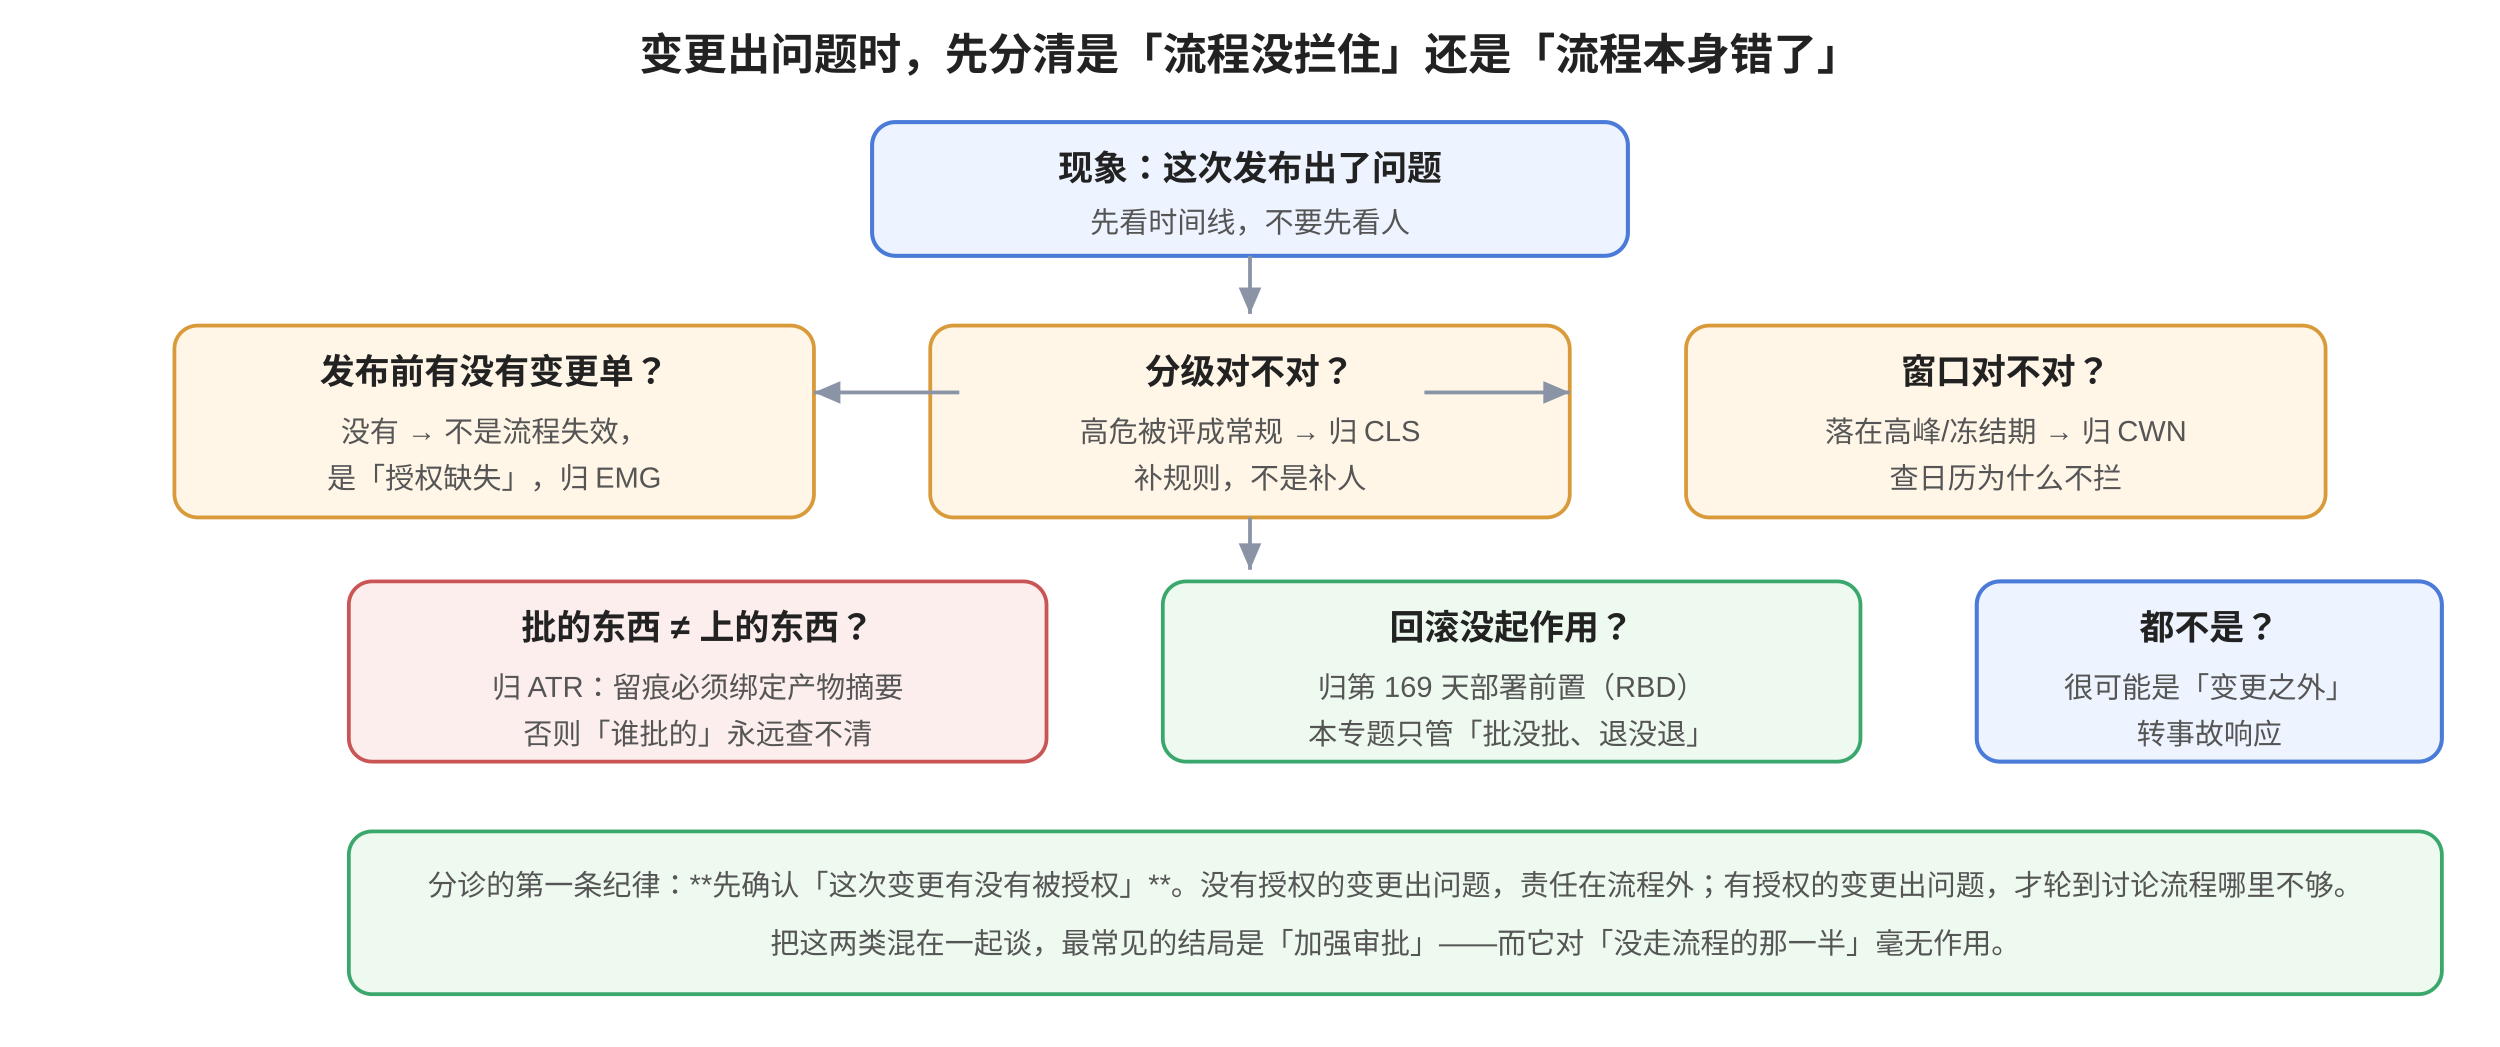
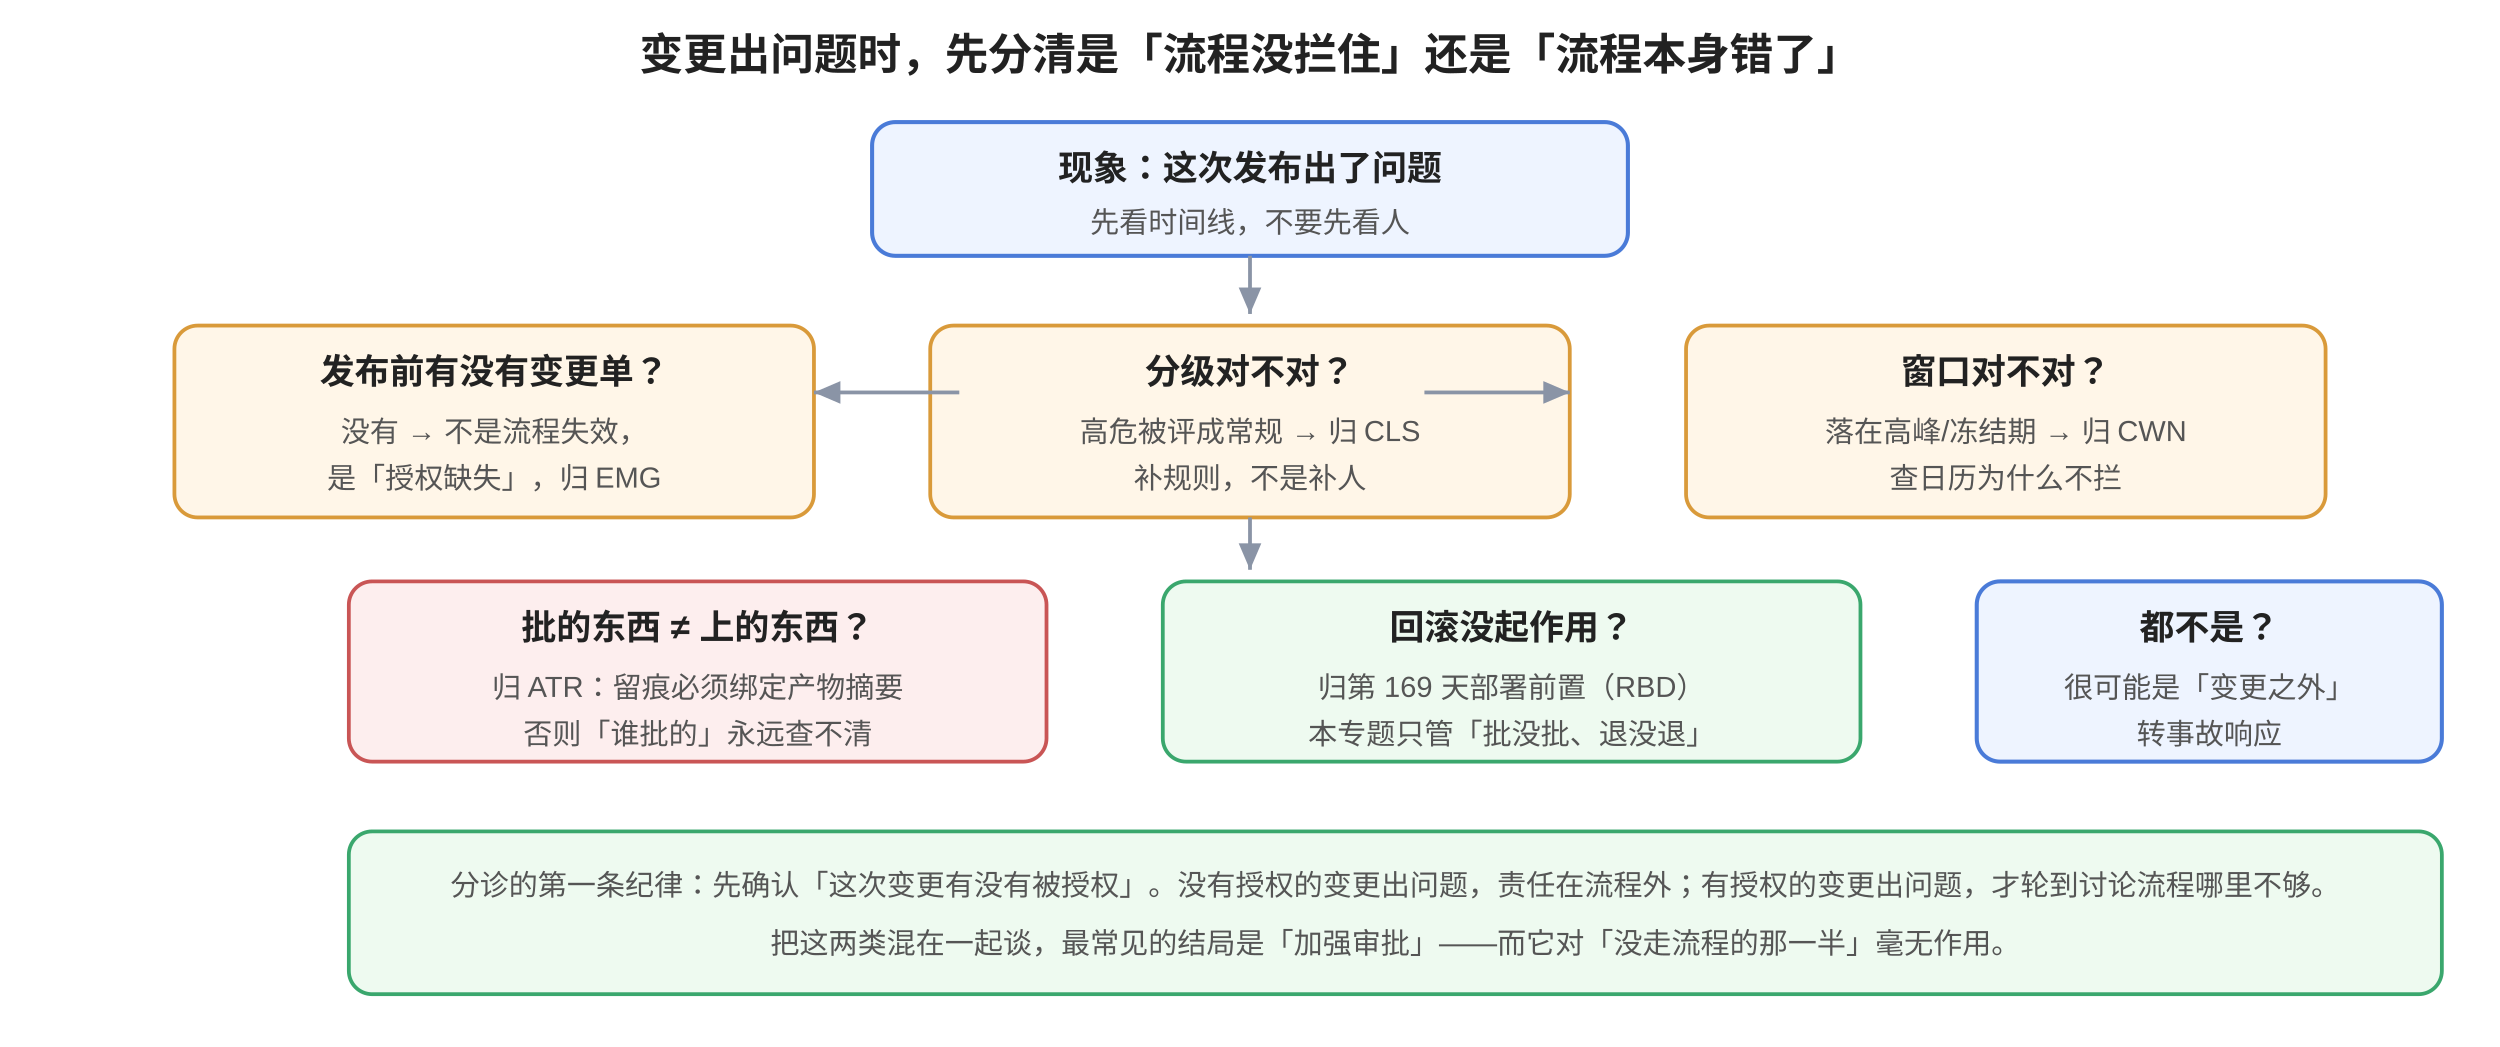
<svg xmlns="http://www.w3.org/2000/svg" width="860" height="360" viewBox="0 0 860 360" font-family="Microsoft YaHei, Arial, sans-serif">
  <style>
    .q { fill: #eef4ff; stroke: #4a7bd8; stroke-width: 1.4; }
    .a { fill: #fff6e8; stroke: #d99a3a; stroke-width: 1.3; }
    .r { fill: #fdeeee; stroke: #c95555; stroke-width: 1.3; }
    .g { fill: #eefaf0; stroke: #3aa76d; stroke-width: 1.3; }
    text { fill: #222; font-size: 11px; text-anchor: middle; }
    .t { font-size: 15px; font-weight: bold; }
    .h { font-size: 12px; font-weight: bold; }
    .s { font-size: 10px; fill: #555; }
    .arrow { stroke: #8a94a6; stroke-width: 1.3; fill: none; marker-end: url(#ar); }
  </style>
  <defs>
    <marker id="ar" markerWidth="8" markerHeight="8" refX="7" refY="3" orient="auto">
      <path d="M0,0 L7,3 L0,6 z" fill="#8a94a6" />
    </marker>
  </defs>
  <text class="t" x="430" y="24">变更出问题时，先分清是「流程没拦住」还是「流程本身错了」</text>
  <rect class="q" x="300" y="42" width="260" height="46" rx="8" />
  <text class="h" x="430" y="62">现象：这次发布出了问题</text>
  <text class="s" x="430" y="80">先看时间线，不要先看人</text>
  <path class="arrow" d="M430 88 L430 108" />
  <rect class="a" x="60" y="112" width="220" height="66" rx="8" />
  <text class="h" x="170" y="132">发布前有没有变更单？</text>
  <text class="s" x="170" y="152">没有 → 不是流程失效，</text>
  <text class="s" x="170" y="168">是「授权缺失」，归 EMG</text>
  <rect class="a" x="320" y="112" width="220" height="66" rx="8" />
  <text class="h" x="430" y="132">分级对不对？</text>
  <text class="s" x="430" y="152">高危被评成常规 → 归 CLS</text>
  <text class="s" x="430" y="168">补规则，不是补人</text>
  <rect class="a" x="580" y="112" width="220" height="66" rx="8" />
  <text class="h" x="690" y="132">窗口对不对？</text>
  <text class="s" x="690" y="152">落在高峰/冻结期 → 归 CWN</text>
  <text class="s" x="690" y="168">查日历为什么不拦</text>
  <path class="arrow" d="M330 135 L280 135" />
  <path class="arrow" d="M490 135 L540 135" />
  <path class="arrow" d="M430 178 L430 196" />
  <rect class="r" x="120" y="200" width="240" height="62" rx="8" />
  <text class="h" x="240" y="220">批的东西 ≠ 上的东西？</text>
  <text class="s" x="240" y="240">归 ATR：留痕必须绑定产物摘要</text>
  <text class="s" x="240" y="256">否则「谁批的」永远查不清</text>
  <rect class="g" x="400" y="200" width="240" height="62" rx="8" />
  <text class="h" x="520" y="220">回滚没起作用？</text>
  <text class="s" x="520" y="240">归第 169 天部署前置（RBD）</text>
  <text class="s" x="520" y="256">本专题只管「批没批、退没退」</text>
  <rect class="q" x="680" y="200" width="160" height="62" rx="8" />
  <text class="h" x="760" y="220">都不是？</text>
  <text class="s" x="760" y="240">很可能是「变更之外」</text>
  <text class="s" x="760" y="256">转事故响应</text>
  <rect class="g" x="120" y="286" width="720" height="56" rx="8" />
-   <text class="s" x="480" y="308">分诊的第一条纪律：**先确认「这次变更有没有被授权」**。没有授权的变更出问题，责任在流程外；有授权的变更出问题，才轮到讨论流程哪里不够。</text>
+   <text class="s" x="480" y="308">分诊的第一条纪律：先确认「这次变更有没有被授权」。没有授权的变更出问题，责任在流程外；有授权的变更出问题，才轮到讨论流程哪里不够。</text>
  <text class="s" x="480" y="328">把这两类混在一起谈，最常见的结局是「加强审批」——而它对「没走流程的那一半」毫无作用。</text>
</svg>
